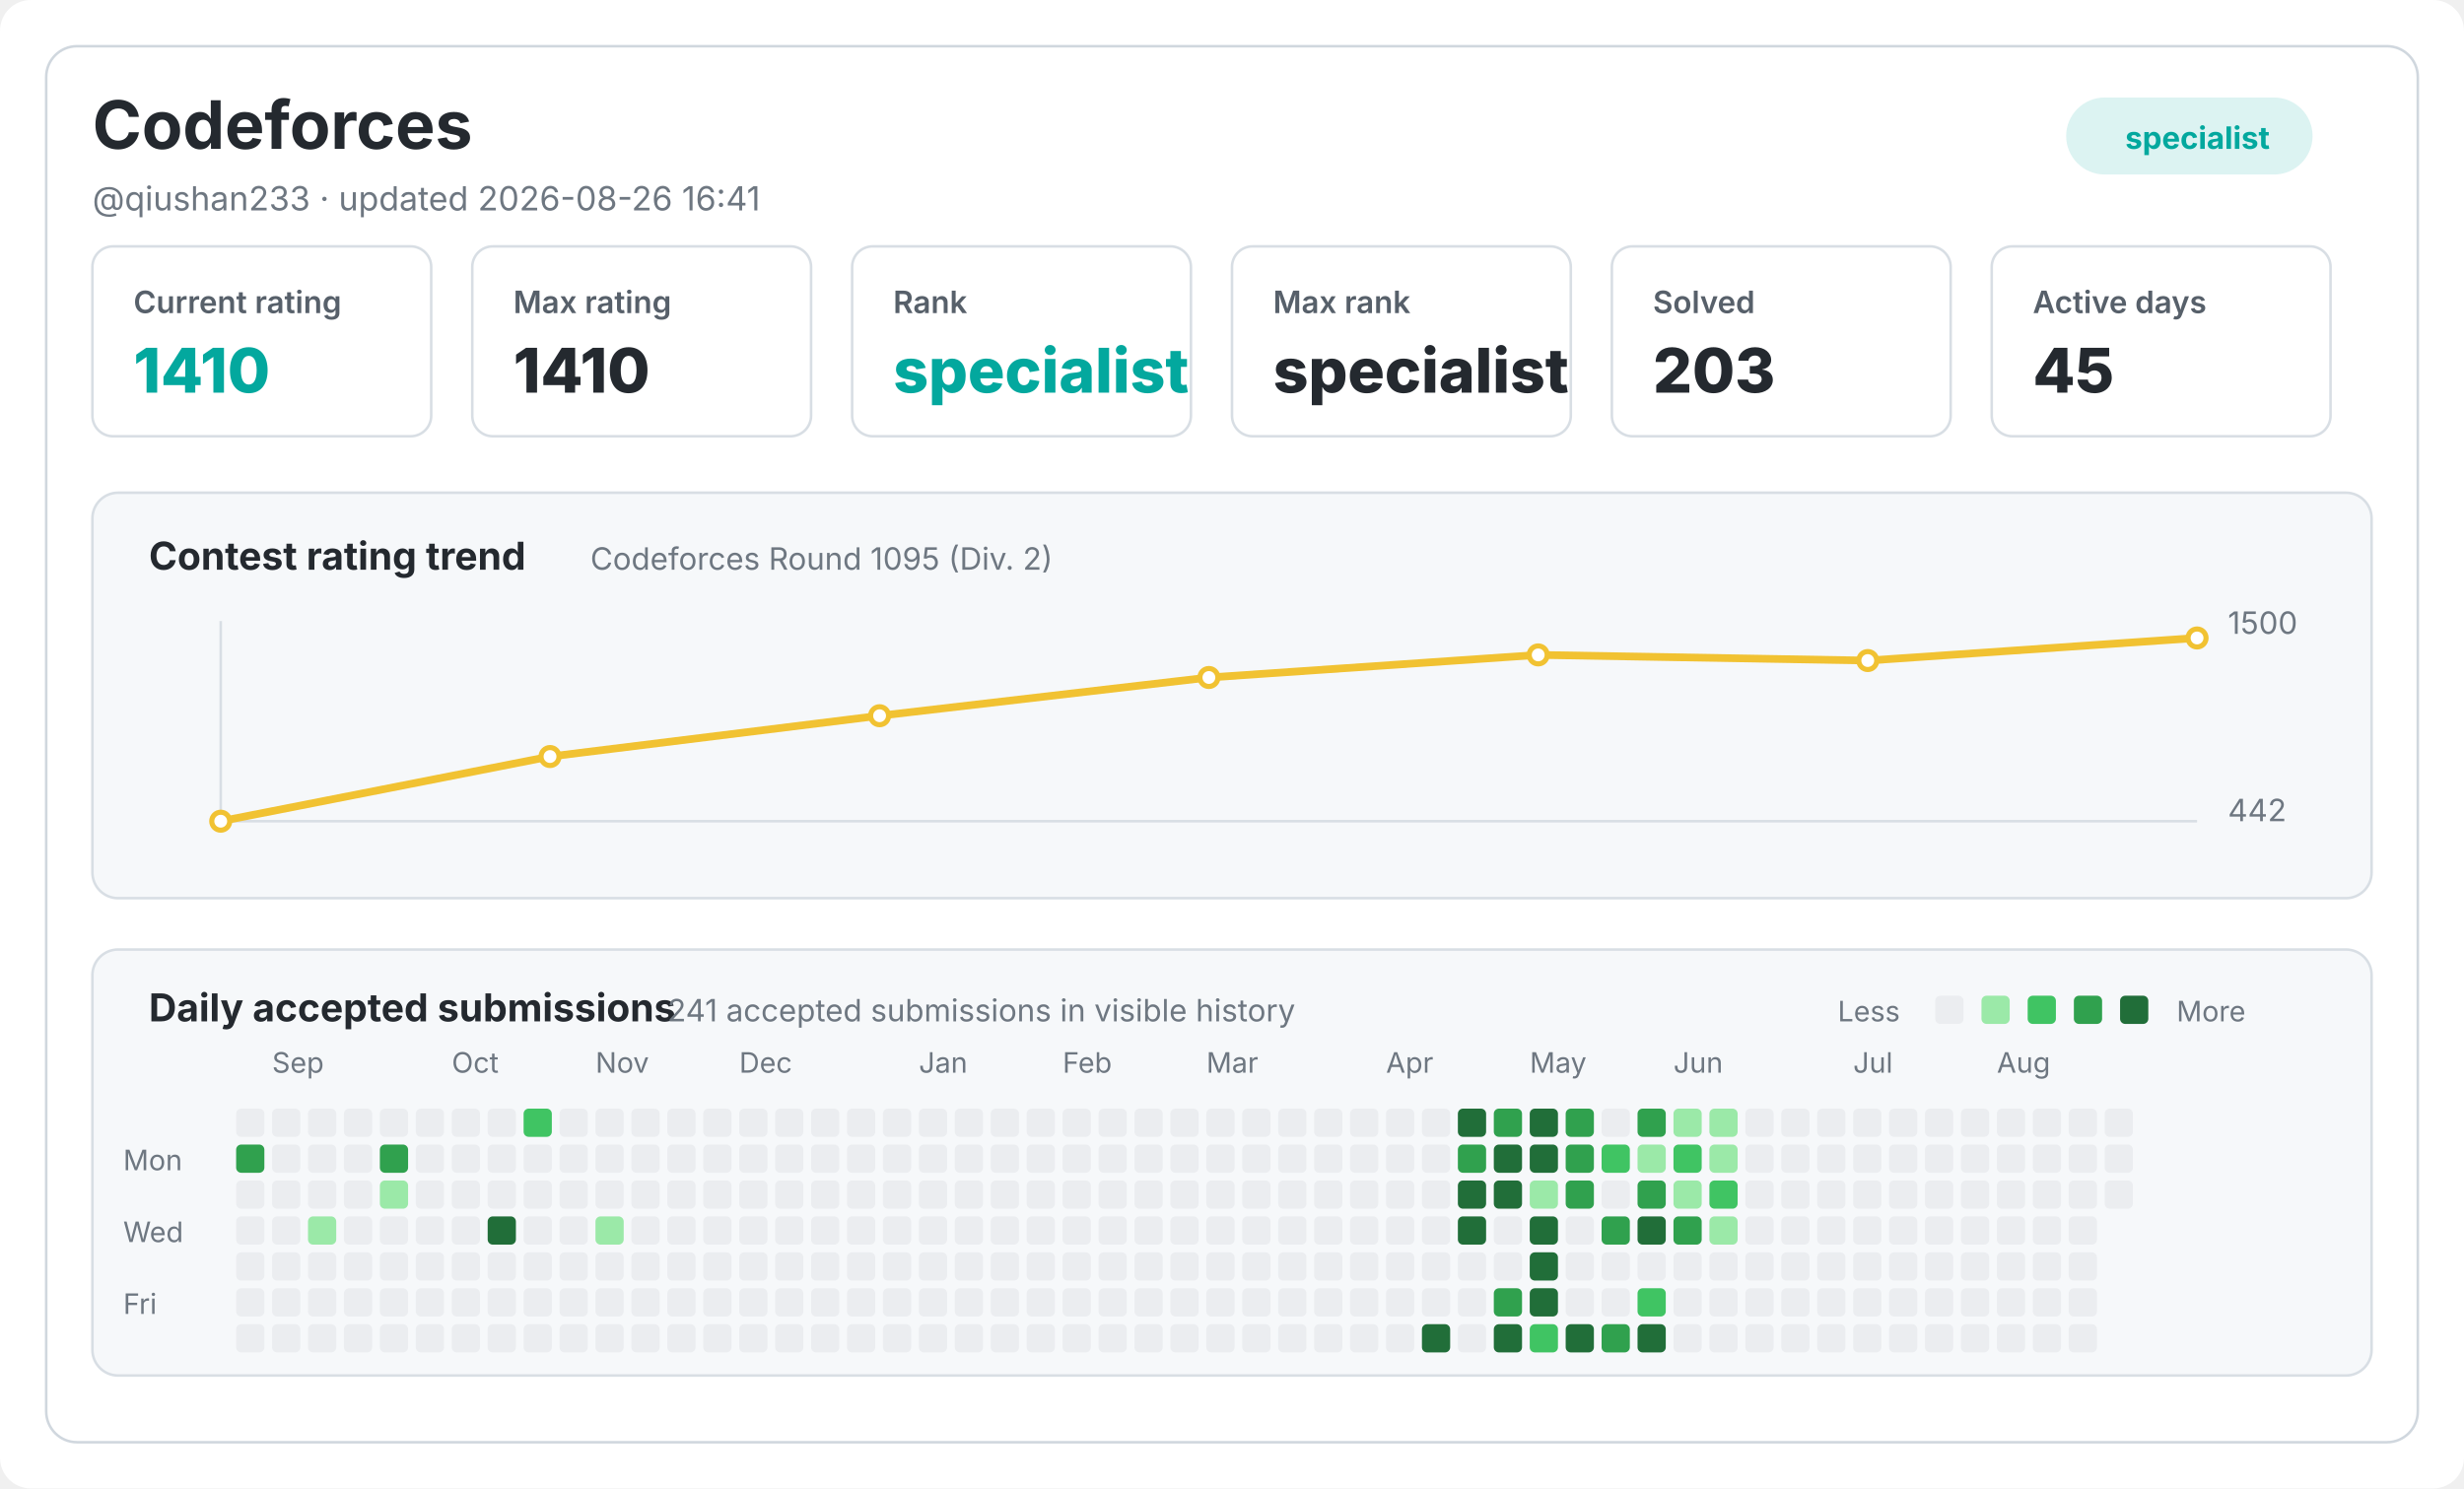
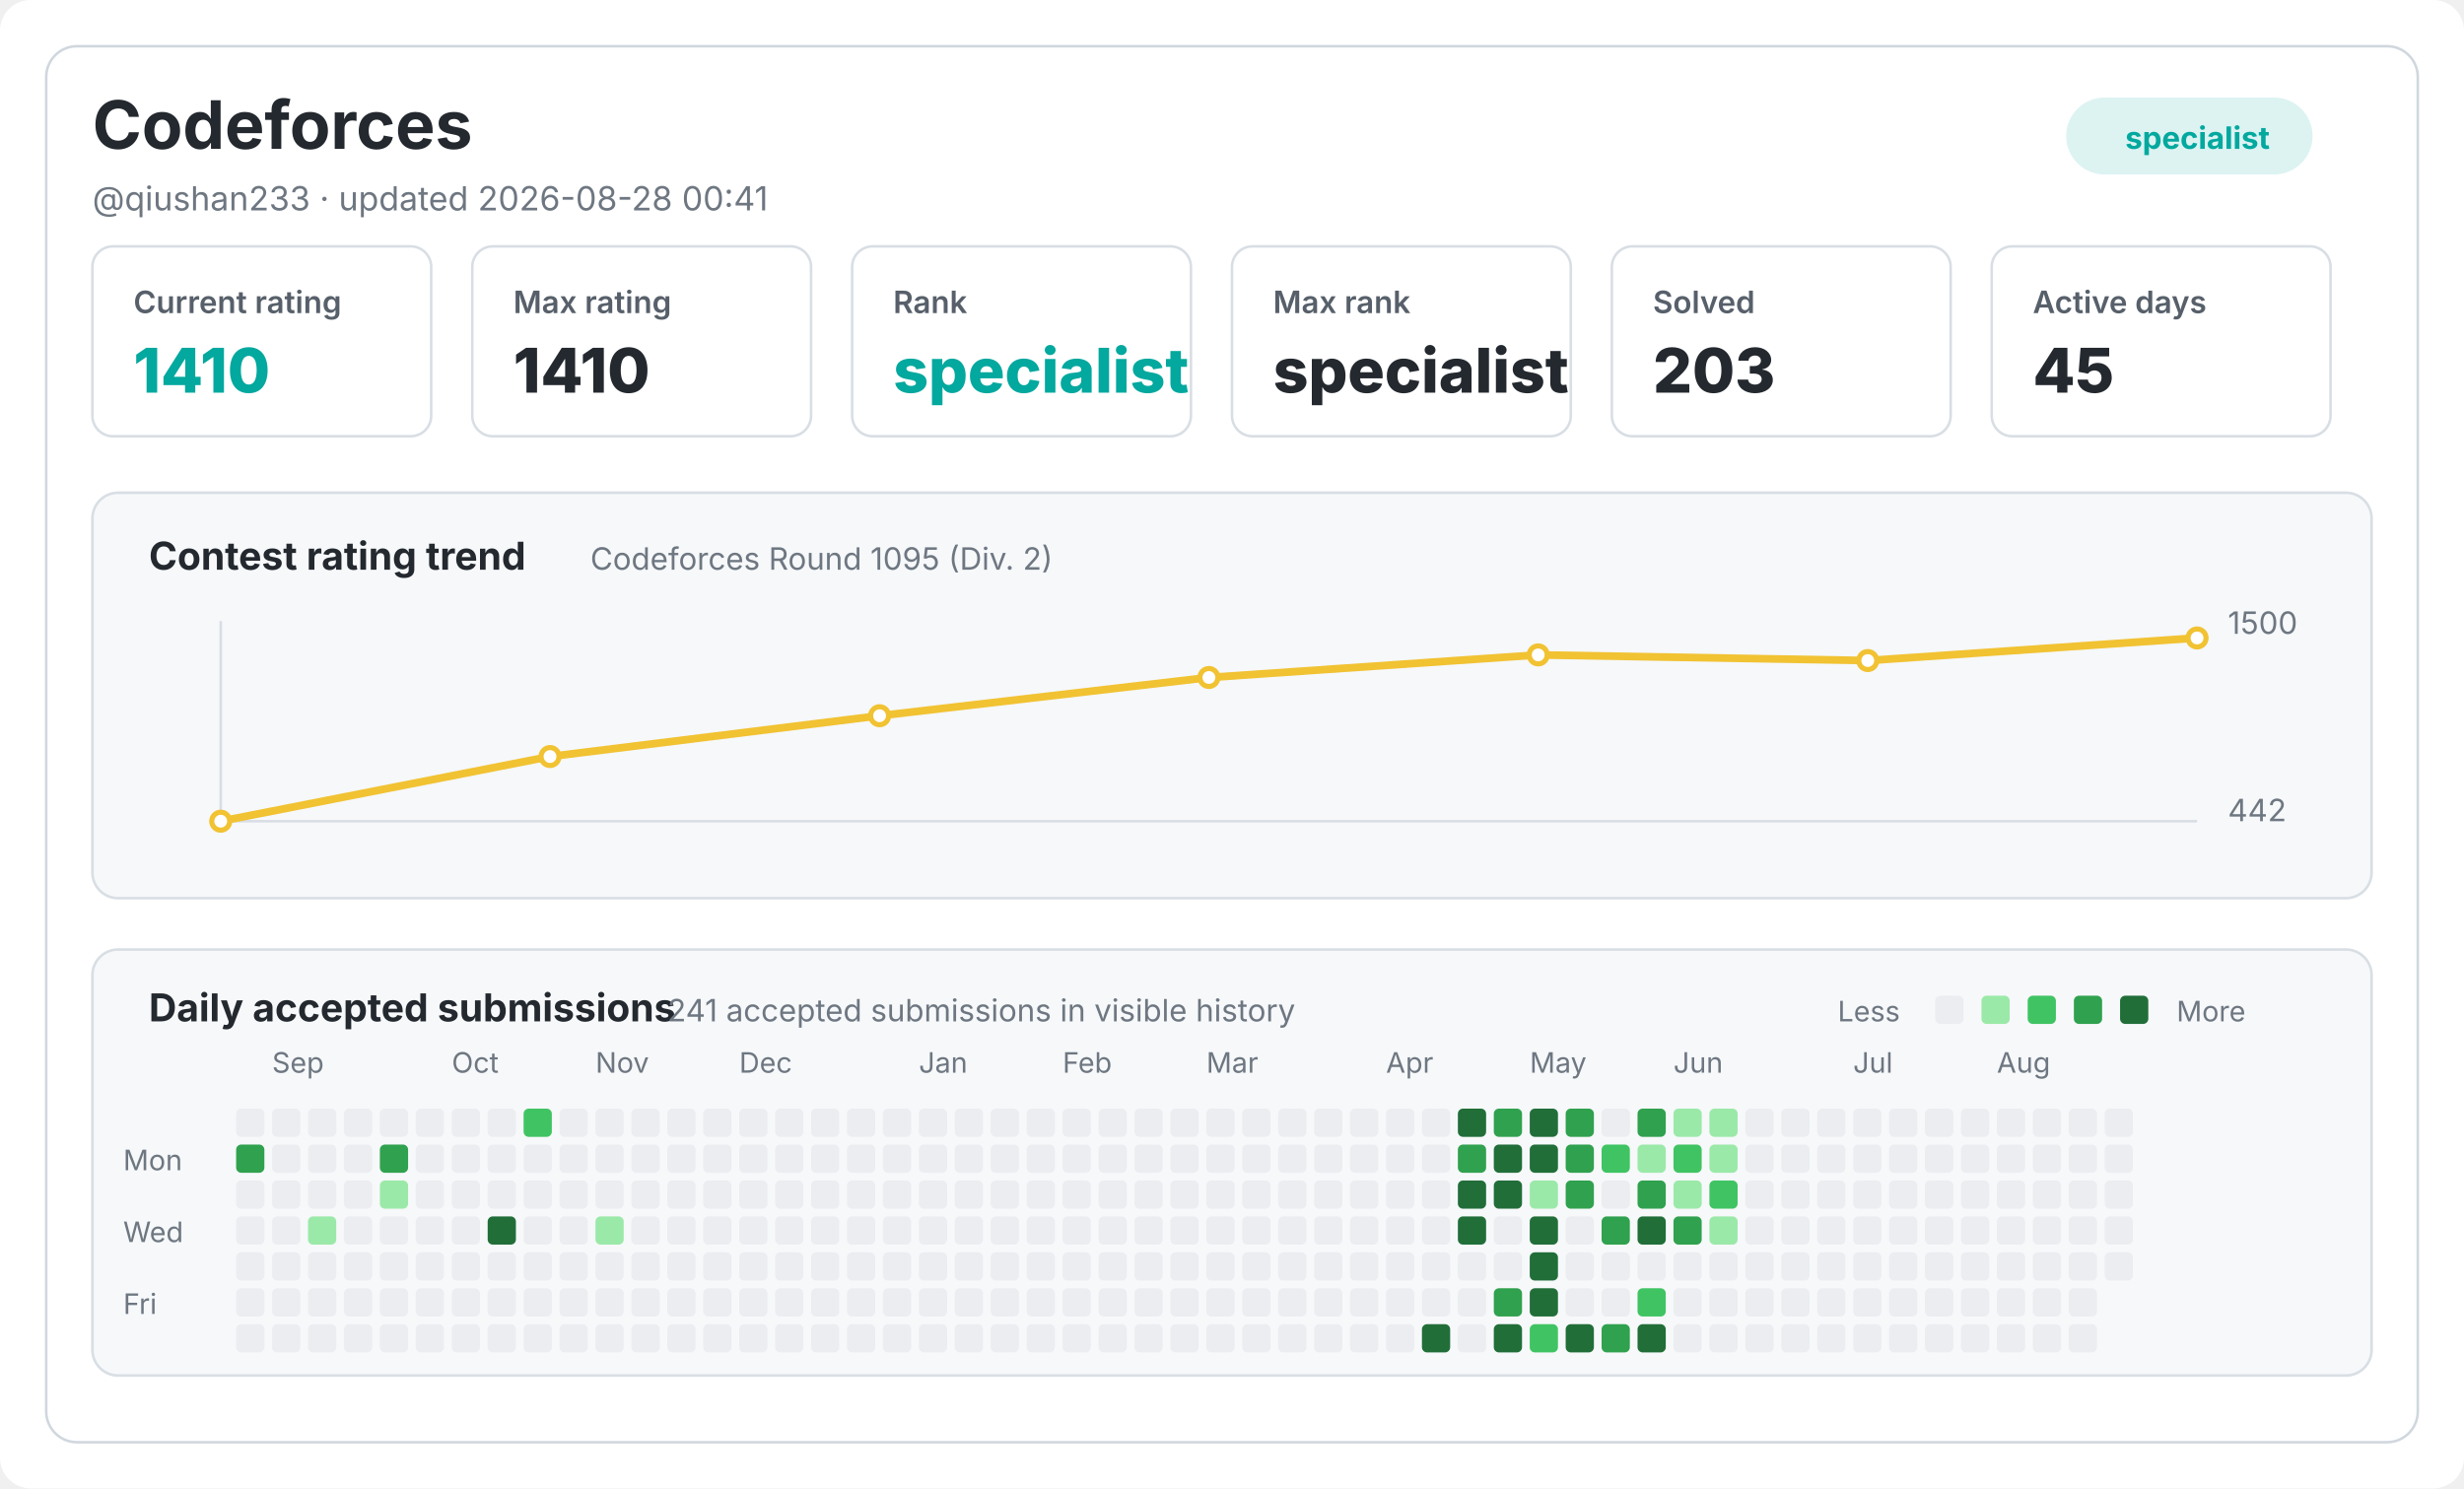
<svg xmlns="http://www.w3.org/2000/svg" width="960" height="580" viewBox="0 0 960 580" role="img" aria-label="Codeforces statistics for qiushan233">
  <style>
  .bg { fill: #ffffff; }
  .shell { fill: #ffffff; stroke: #d0d7de; }
  .soft { fill: #f6f8fa; stroke: #d8dee4; }
  .metric-card { fill: #ffffff; stroke: #d8dee4; }
  .title { font: 700 26px -apple-system,BlinkMacSystemFont,"Segoe UI",sans-serif; fill: #24292f; }
  .subtitle { font: 13px -apple-system,BlinkMacSystemFont,"Segoe UI",sans-serif; fill: #6e7781; }
  .section-title { font: 700 15px -apple-system,BlinkMacSystemFont,"Segoe UI",sans-serif; fill: #24292f; }
  .metric-label { font: 600 12px -apple-system,BlinkMacSystemFont,"Segoe UI",sans-serif; fill: #57606a; }
  .metric-value { font: 800 24px -apple-system,BlinkMacSystemFont,"Segoe UI",sans-serif; fill: #24292f; }
  .muted { font: 12px -apple-system,BlinkMacSystemFont,"Segoe UI",sans-serif; fill: #6e7781; }
  .small { font-size: 11px; }
  .rank { fill: #03a89e; }
  .grid { stroke: #d8dee4; stroke-width: 1; }
  .badge-bg { fill: #03a89e; opacity: 0.14; }
  .badge-text { font: 700 12px -apple-system,BlinkMacSystemFont,"Segoe UI",sans-serif; fill: #03a89e; }
  .heat-cell { cursor: default; transition: stroke 0.12s ease, stroke-width 0.12s ease; }
  .heat-cell:hover { stroke: #0969da; stroke-width: 1.5; }
</style>
  <rect class="bg" width="960" height="580" rx="12" />
  <rect class="shell" x="18" y="18" width="924" height="544" rx="12" />
  <text x="36" y="58" class="title">Codeforces</text>
-   <text x="36" y="82" class="subtitle">@qiushan233 · updated 2026-08-26 16:41</text>
+   <text x="36" y="82" class="subtitle">@qiushan233 · updated 2026-08-28 00:41</text>
  <rect x="805" y="38" width="96" height="30" rx="15" class="badge-bg" />
  <text x="828" y="58" class="badge-text">specialist</text>
  <rect x="36" y="96" width="132" height="74" rx="8" class="metric-card" />
  <text x="52" y="122" class="metric-label">Current rating</text>
  <text x="52" y="153" class="metric-value rank">1410</text>
  <rect x="184" y="96" width="132" height="74" rx="8" class="metric-card" />
  <text x="200" y="122" class="metric-label">Max rating</text>
  <text x="200" y="153" class="metric-value">1410</text>
  <rect x="332" y="96" width="132" height="74" rx="8" class="metric-card" />
  <text x="348" y="122" class="metric-label">Rank</text>
  <text x="348" y="153" class="metric-value rank">specialist</text>
  <rect x="480" y="96" width="132" height="74" rx="8" class="metric-card" />
  <text x="496" y="122" class="metric-label">Max rank</text>
  <text x="496" y="153" class="metric-value">specialist</text>
  <rect x="628" y="96" width="132" height="74" rx="8" class="metric-card" />
  <text x="644" y="122" class="metric-label">Solved</text>
  <text x="644" y="153" class="metric-value">203</text>
  <rect x="776" y="96" width="132" height="74" rx="8" class="metric-card" />
  <text x="792" y="122" class="metric-label">Active days</text>
  <text x="792" y="153" class="metric-value">45</text>
  <rect class="soft" x="36" y="192" width="888" height="158" rx="10" />
  <text x="58" y="222" class="section-title">Contest rating trend</text>
  <text x="230" y="222" class="muted">Codeforces Round 1095 (Div. 2)</text>
  <line x1="86" y1="320" x2="856" y2="320" class="grid" />
  <line x1="86" y1="242" x2="86" y2="320" class="grid" />
  <text x="868" y="247" class="muted">1500</text>
  <text x="868" y="320" class="muted">442</text>
  <polyline points="86.0,320.0 214.3,294.8 342.7,278.9 471.0,264.0 599.3,255.2 727.7,257.4 856.0,248.6" fill="none" stroke="#f1c232" stroke-width="3" stroke-linecap="round" stroke-linejoin="round" />
  <circle cx="86.0" cy="320.0" r="3.5" fill="#fff" stroke="#f1c232" stroke-width="2" />
  <circle cx="214.3" cy="294.8" r="3.5" fill="#fff" stroke="#f1c232" stroke-width="2" />
  <circle cx="342.7" cy="278.9" r="3.5" fill="#fff" stroke="#f1c232" stroke-width="2" />
  <circle cx="471.0" cy="264.0" r="3.5" fill="#fff" stroke="#f1c232" stroke-width="2" />
  <circle cx="599.3" cy="255.2" r="3.5" fill="#fff" stroke="#f1c232" stroke-width="2" />
  <circle cx="727.7" cy="257.4" r="3.5" fill="#fff" stroke="#f1c232" stroke-width="2" />
  <circle cx="856.0" cy="248.6" r="3.5" fill="#fff" stroke="#f1c232" stroke-width="2" />
  <rect class="soft" x="36" y="370" width="888" height="166" rx="10" />
  <text x="58" y="398" class="section-title">Daily accepted submissions</text>
  <text x="260" y="398" class="muted">241 accepted submissions in visible history</text>
  <text x="106" y="418" class="muted small">Sep</text>
  <text x="176" y="418" class="muted small">Oct</text>
  <text x="232" y="418" class="muted small">Nov</text>
  <text x="288" y="418" class="muted small">Dec</text>
  <text x="358" y="418" class="muted small">Jan</text>
  <text x="414" y="418" class="muted small">Feb</text>
  <text x="470" y="418" class="muted small">Mar</text>
  <text x="540" y="418" class="muted small">Apr</text>
  <text x="596" y="418" class="muted small">May</text>
  <text x="652" y="418" class="muted small">Jun</text>
  <text x="722" y="418" class="muted small">Jul</text>
  <text x="778" y="418" class="muted small">Aug</text>
  <text x="48" y="456" class="muted small">Mon</text>
  <text x="48" y="484" class="muted small">Wed</text>
  <text x="48" y="512" class="muted small">Fri</text>
  <rect class="heat-cell" x="92" y="432" width="11" height="11" rx="2" fill="#ebedf0" />
  <rect class="heat-cell" x="92" y="446" width="11" height="11" rx="2" fill="#30a14e" />
  <rect class="heat-cell" x="92" y="460" width="11" height="11" rx="2" fill="#ebedf0" />
  <rect class="heat-cell" x="92" y="474" width="11" height="11" rx="2" fill="#ebedf0" />
  <rect class="heat-cell" x="92" y="488" width="11" height="11" rx="2" fill="#ebedf0" />
  <rect class="heat-cell" x="92" y="502" width="11" height="11" rx="2" fill="#ebedf0" />
  <rect class="heat-cell" x="92" y="516" width="11" height="11" rx="2" fill="#ebedf0" />
  <rect class="heat-cell" x="106" y="432" width="11" height="11" rx="2" fill="#ebedf0" />
  <rect class="heat-cell" x="106" y="446" width="11" height="11" rx="2" fill="#ebedf0" />
  <rect class="heat-cell" x="106" y="460" width="11" height="11" rx="2" fill="#ebedf0" />
  <rect class="heat-cell" x="106" y="474" width="11" height="11" rx="2" fill="#ebedf0" />
  <rect class="heat-cell" x="106" y="488" width="11" height="11" rx="2" fill="#ebedf0" />
  <rect class="heat-cell" x="106" y="502" width="11" height="11" rx="2" fill="#ebedf0" />
  <rect class="heat-cell" x="106" y="516" width="11" height="11" rx="2" fill="#ebedf0" />
  <rect class="heat-cell" x="120" y="432" width="11" height="11" rx="2" fill="#ebedf0" />
  <rect class="heat-cell" x="120" y="446" width="11" height="11" rx="2" fill="#ebedf0" />
  <rect class="heat-cell" x="120" y="460" width="11" height="11" rx="2" fill="#ebedf0" />
  <rect class="heat-cell" x="120" y="474" width="11" height="11" rx="2" fill="#9be9a8" />
  <rect class="heat-cell" x="120" y="488" width="11" height="11" rx="2" fill="#ebedf0" />
  <rect class="heat-cell" x="120" y="502" width="11" height="11" rx="2" fill="#ebedf0" />
  <rect class="heat-cell" x="120" y="516" width="11" height="11" rx="2" fill="#ebedf0" />
  <rect class="heat-cell" x="134" y="432" width="11" height="11" rx="2" fill="#ebedf0" />
  <rect class="heat-cell" x="134" y="446" width="11" height="11" rx="2" fill="#ebedf0" />
  <rect class="heat-cell" x="134" y="460" width="11" height="11" rx="2" fill="#ebedf0" />
  <rect class="heat-cell" x="134" y="474" width="11" height="11" rx="2" fill="#ebedf0" />
  <rect class="heat-cell" x="134" y="488" width="11" height="11" rx="2" fill="#ebedf0" />
  <rect class="heat-cell" x="134" y="502" width="11" height="11" rx="2" fill="#ebedf0" />
  <rect class="heat-cell" x="134" y="516" width="11" height="11" rx="2" fill="#ebedf0" />
  <rect class="heat-cell" x="148" y="432" width="11" height="11" rx="2" fill="#ebedf0" />
  <rect class="heat-cell" x="148" y="446" width="11" height="11" rx="2" fill="#30a14e" />
  <rect class="heat-cell" x="148" y="460" width="11" height="11" rx="2" fill="#9be9a8" />
  <rect class="heat-cell" x="148" y="474" width="11" height="11" rx="2" fill="#ebedf0" />
  <rect class="heat-cell" x="148" y="488" width="11" height="11" rx="2" fill="#ebedf0" />
  <rect class="heat-cell" x="148" y="502" width="11" height="11" rx="2" fill="#ebedf0" />
  <rect class="heat-cell" x="148" y="516" width="11" height="11" rx="2" fill="#ebedf0" />
  <rect class="heat-cell" x="162" y="432" width="11" height="11" rx="2" fill="#ebedf0" />
  <rect class="heat-cell" x="162" y="446" width="11" height="11" rx="2" fill="#ebedf0" />
  <rect class="heat-cell" x="162" y="460" width="11" height="11" rx="2" fill="#ebedf0" />
  <rect class="heat-cell" x="162" y="474" width="11" height="11" rx="2" fill="#ebedf0" />
  <rect class="heat-cell" x="162" y="488" width="11" height="11" rx="2" fill="#ebedf0" />
  <rect class="heat-cell" x="162" y="502" width="11" height="11" rx="2" fill="#ebedf0" />
  <rect class="heat-cell" x="162" y="516" width="11" height="11" rx="2" fill="#ebedf0" />
  <rect class="heat-cell" x="176" y="432" width="11" height="11" rx="2" fill="#ebedf0" />
  <rect class="heat-cell" x="176" y="446" width="11" height="11" rx="2" fill="#ebedf0" />
  <rect class="heat-cell" x="176" y="460" width="11" height="11" rx="2" fill="#ebedf0" />
  <rect class="heat-cell" x="176" y="474" width="11" height="11" rx="2" fill="#ebedf0" />
  <rect class="heat-cell" x="176" y="488" width="11" height="11" rx="2" fill="#ebedf0" />
  <rect class="heat-cell" x="176" y="502" width="11" height="11" rx="2" fill="#ebedf0" />
  <rect class="heat-cell" x="176" y="516" width="11" height="11" rx="2" fill="#ebedf0" />
  <rect class="heat-cell" x="190" y="432" width="11" height="11" rx="2" fill="#ebedf0" />
  <rect class="heat-cell" x="190" y="446" width="11" height="11" rx="2" fill="#ebedf0" />
  <rect class="heat-cell" x="190" y="460" width="11" height="11" rx="2" fill="#ebedf0" />
  <rect class="heat-cell" x="190" y="474" width="11" height="11" rx="2" fill="#216e39" />
  <rect class="heat-cell" x="190" y="488" width="11" height="11" rx="2" fill="#ebedf0" />
  <rect class="heat-cell" x="190" y="502" width="11" height="11" rx="2" fill="#ebedf0" />
  <rect class="heat-cell" x="190" y="516" width="11" height="11" rx="2" fill="#ebedf0" />
  <rect class="heat-cell" x="204" y="432" width="11" height="11" rx="2" fill="#40c463" />
  <rect class="heat-cell" x="204" y="446" width="11" height="11" rx="2" fill="#ebedf0" />
  <rect class="heat-cell" x="204" y="460" width="11" height="11" rx="2" fill="#ebedf0" />
  <rect class="heat-cell" x="204" y="474" width="11" height="11" rx="2" fill="#ebedf0" />
  <rect class="heat-cell" x="204" y="488" width="11" height="11" rx="2" fill="#ebedf0" />
  <rect class="heat-cell" x="204" y="502" width="11" height="11" rx="2" fill="#ebedf0" />
  <rect class="heat-cell" x="204" y="516" width="11" height="11" rx="2" fill="#ebedf0" />
  <rect class="heat-cell" x="218" y="432" width="11" height="11" rx="2" fill="#ebedf0" />
  <rect class="heat-cell" x="218" y="446" width="11" height="11" rx="2" fill="#ebedf0" />
  <rect class="heat-cell" x="218" y="460" width="11" height="11" rx="2" fill="#ebedf0" />
  <rect class="heat-cell" x="218" y="474" width="11" height="11" rx="2" fill="#ebedf0" />
  <rect class="heat-cell" x="218" y="488" width="11" height="11" rx="2" fill="#ebedf0" />
  <rect class="heat-cell" x="218" y="502" width="11" height="11" rx="2" fill="#ebedf0" />
  <rect class="heat-cell" x="218" y="516" width="11" height="11" rx="2" fill="#ebedf0" />
  <rect class="heat-cell" x="232" y="432" width="11" height="11" rx="2" fill="#ebedf0" />
  <rect class="heat-cell" x="232" y="446" width="11" height="11" rx="2" fill="#ebedf0" />
  <rect class="heat-cell" x="232" y="460" width="11" height="11" rx="2" fill="#ebedf0" />
  <rect class="heat-cell" x="232" y="474" width="11" height="11" rx="2" fill="#9be9a8" />
  <rect class="heat-cell" x="232" y="488" width="11" height="11" rx="2" fill="#ebedf0" />
  <rect class="heat-cell" x="232" y="502" width="11" height="11" rx="2" fill="#ebedf0" />
  <rect class="heat-cell" x="232" y="516" width="11" height="11" rx="2" fill="#ebedf0" />
  <rect class="heat-cell" x="246" y="432" width="11" height="11" rx="2" fill="#ebedf0" />
  <rect class="heat-cell" x="246" y="446" width="11" height="11" rx="2" fill="#ebedf0" />
  <rect class="heat-cell" x="246" y="460" width="11" height="11" rx="2" fill="#ebedf0" />
  <rect class="heat-cell" x="246" y="474" width="11" height="11" rx="2" fill="#ebedf0" />
  <rect class="heat-cell" x="246" y="488" width="11" height="11" rx="2" fill="#ebedf0" />
  <rect class="heat-cell" x="246" y="502" width="11" height="11" rx="2" fill="#ebedf0" />
  <rect class="heat-cell" x="246" y="516" width="11" height="11" rx="2" fill="#ebedf0" />
  <rect class="heat-cell" x="260" y="432" width="11" height="11" rx="2" fill="#ebedf0" />
  <rect class="heat-cell" x="260" y="446" width="11" height="11" rx="2" fill="#ebedf0" />
  <rect class="heat-cell" x="260" y="460" width="11" height="11" rx="2" fill="#ebedf0" />
  <rect class="heat-cell" x="260" y="474" width="11" height="11" rx="2" fill="#ebedf0" />
  <rect class="heat-cell" x="260" y="488" width="11" height="11" rx="2" fill="#ebedf0" />
  <rect class="heat-cell" x="260" y="502" width="11" height="11" rx="2" fill="#ebedf0" />
  <rect class="heat-cell" x="260" y="516" width="11" height="11" rx="2" fill="#ebedf0" />
  <rect class="heat-cell" x="274" y="432" width="11" height="11" rx="2" fill="#ebedf0" />
  <rect class="heat-cell" x="274" y="446" width="11" height="11" rx="2" fill="#ebedf0" />
  <rect class="heat-cell" x="274" y="460" width="11" height="11" rx="2" fill="#ebedf0" />
  <rect class="heat-cell" x="274" y="474" width="11" height="11" rx="2" fill="#ebedf0" />
  <rect class="heat-cell" x="274" y="488" width="11" height="11" rx="2" fill="#ebedf0" />
  <rect class="heat-cell" x="274" y="502" width="11" height="11" rx="2" fill="#ebedf0" />
  <rect class="heat-cell" x="274" y="516" width="11" height="11" rx="2" fill="#ebedf0" />
  <rect class="heat-cell" x="288" y="432" width="11" height="11" rx="2" fill="#ebedf0" />
  <rect class="heat-cell" x="288" y="446" width="11" height="11" rx="2" fill="#ebedf0" />
  <rect class="heat-cell" x="288" y="460" width="11" height="11" rx="2" fill="#ebedf0" />
  <rect class="heat-cell" x="288" y="474" width="11" height="11" rx="2" fill="#ebedf0" />
  <rect class="heat-cell" x="288" y="488" width="11" height="11" rx="2" fill="#ebedf0" />
  <rect class="heat-cell" x="288" y="502" width="11" height="11" rx="2" fill="#ebedf0" />
  <rect class="heat-cell" x="288" y="516" width="11" height="11" rx="2" fill="#ebedf0" />
  <rect class="heat-cell" x="302" y="432" width="11" height="11" rx="2" fill="#ebedf0" />
  <rect class="heat-cell" x="302" y="446" width="11" height="11" rx="2" fill="#ebedf0" />
  <rect class="heat-cell" x="302" y="460" width="11" height="11" rx="2" fill="#ebedf0" />
  <rect class="heat-cell" x="302" y="474" width="11" height="11" rx="2" fill="#ebedf0" />
  <rect class="heat-cell" x="302" y="488" width="11" height="11" rx="2" fill="#ebedf0" />
  <rect class="heat-cell" x="302" y="502" width="11" height="11" rx="2" fill="#ebedf0" />
  <rect class="heat-cell" x="302" y="516" width="11" height="11" rx="2" fill="#ebedf0" />
  <rect class="heat-cell" x="316" y="432" width="11" height="11" rx="2" fill="#ebedf0" />
  <rect class="heat-cell" x="316" y="446" width="11" height="11" rx="2" fill="#ebedf0" />
  <rect class="heat-cell" x="316" y="460" width="11" height="11" rx="2" fill="#ebedf0" />
  <rect class="heat-cell" x="316" y="474" width="11" height="11" rx="2" fill="#ebedf0" />
  <rect class="heat-cell" x="316" y="488" width="11" height="11" rx="2" fill="#ebedf0" />
  <rect class="heat-cell" x="316" y="502" width="11" height="11" rx="2" fill="#ebedf0" />
  <rect class="heat-cell" x="316" y="516" width="11" height="11" rx="2" fill="#ebedf0" />
  <rect class="heat-cell" x="330" y="432" width="11" height="11" rx="2" fill="#ebedf0" />
  <rect class="heat-cell" x="330" y="446" width="11" height="11" rx="2" fill="#ebedf0" />
  <rect class="heat-cell" x="330" y="460" width="11" height="11" rx="2" fill="#ebedf0" />
  <rect class="heat-cell" x="330" y="474" width="11" height="11" rx="2" fill="#ebedf0" />
  <rect class="heat-cell" x="330" y="488" width="11" height="11" rx="2" fill="#ebedf0" />
  <rect class="heat-cell" x="330" y="502" width="11" height="11" rx="2" fill="#ebedf0" />
  <rect class="heat-cell" x="330" y="516" width="11" height="11" rx="2" fill="#ebedf0" />
  <rect class="heat-cell" x="344" y="432" width="11" height="11" rx="2" fill="#ebedf0" />
  <rect class="heat-cell" x="344" y="446" width="11" height="11" rx="2" fill="#ebedf0" />
  <rect class="heat-cell" x="344" y="460" width="11" height="11" rx="2" fill="#ebedf0" />
  <rect class="heat-cell" x="344" y="474" width="11" height="11" rx="2" fill="#ebedf0" />
  <rect class="heat-cell" x="344" y="488" width="11" height="11" rx="2" fill="#ebedf0" />
  <rect class="heat-cell" x="344" y="502" width="11" height="11" rx="2" fill="#ebedf0" />
  <rect class="heat-cell" x="344" y="516" width="11" height="11" rx="2" fill="#ebedf0" />
  <rect class="heat-cell" x="358" y="432" width="11" height="11" rx="2" fill="#ebedf0" />
  <rect class="heat-cell" x="358" y="446" width="11" height="11" rx="2" fill="#ebedf0" />
  <rect class="heat-cell" x="358" y="460" width="11" height="11" rx="2" fill="#ebedf0" />
  <rect class="heat-cell" x="358" y="474" width="11" height="11" rx="2" fill="#ebedf0" />
  <rect class="heat-cell" x="358" y="488" width="11" height="11" rx="2" fill="#ebedf0" />
  <rect class="heat-cell" x="358" y="502" width="11" height="11" rx="2" fill="#ebedf0" />
  <rect class="heat-cell" x="358" y="516" width="11" height="11" rx="2" fill="#ebedf0" />
  <rect class="heat-cell" x="372" y="432" width="11" height="11" rx="2" fill="#ebedf0" />
  <rect class="heat-cell" x="372" y="446" width="11" height="11" rx="2" fill="#ebedf0" />
  <rect class="heat-cell" x="372" y="460" width="11" height="11" rx="2" fill="#ebedf0" />
  <rect class="heat-cell" x="372" y="474" width="11" height="11" rx="2" fill="#ebedf0" />
  <rect class="heat-cell" x="372" y="488" width="11" height="11" rx="2" fill="#ebedf0" />
  <rect class="heat-cell" x="372" y="502" width="11" height="11" rx="2" fill="#ebedf0" />
  <rect class="heat-cell" x="372" y="516" width="11" height="11" rx="2" fill="#ebedf0" />
  <rect class="heat-cell" x="386" y="432" width="11" height="11" rx="2" fill="#ebedf0" />
  <rect class="heat-cell" x="386" y="446" width="11" height="11" rx="2" fill="#ebedf0" />
  <rect class="heat-cell" x="386" y="460" width="11" height="11" rx="2" fill="#ebedf0" />
  <rect class="heat-cell" x="386" y="474" width="11" height="11" rx="2" fill="#ebedf0" />
  <rect class="heat-cell" x="386" y="488" width="11" height="11" rx="2" fill="#ebedf0" />
  <rect class="heat-cell" x="386" y="502" width="11" height="11" rx="2" fill="#ebedf0" />
  <rect class="heat-cell" x="386" y="516" width="11" height="11" rx="2" fill="#ebedf0" />
  <rect class="heat-cell" x="400" y="432" width="11" height="11" rx="2" fill="#ebedf0" />
  <rect class="heat-cell" x="400" y="446" width="11" height="11" rx="2" fill="#ebedf0" />
  <rect class="heat-cell" x="400" y="460" width="11" height="11" rx="2" fill="#ebedf0" />
  <rect class="heat-cell" x="400" y="474" width="11" height="11" rx="2" fill="#ebedf0" />
  <rect class="heat-cell" x="400" y="488" width="11" height="11" rx="2" fill="#ebedf0" />
  <rect class="heat-cell" x="400" y="502" width="11" height="11" rx="2" fill="#ebedf0" />
  <rect class="heat-cell" x="400" y="516" width="11" height="11" rx="2" fill="#ebedf0" />
  <rect class="heat-cell" x="414" y="432" width="11" height="11" rx="2" fill="#ebedf0" />
  <rect class="heat-cell" x="414" y="446" width="11" height="11" rx="2" fill="#ebedf0" />
  <rect class="heat-cell" x="414" y="460" width="11" height="11" rx="2" fill="#ebedf0" />
  <rect class="heat-cell" x="414" y="474" width="11" height="11" rx="2" fill="#ebedf0" />
  <rect class="heat-cell" x="414" y="488" width="11" height="11" rx="2" fill="#ebedf0" />
  <rect class="heat-cell" x="414" y="502" width="11" height="11" rx="2" fill="#ebedf0" />
  <rect class="heat-cell" x="414" y="516" width="11" height="11" rx="2" fill="#ebedf0" />
  <rect class="heat-cell" x="428" y="432" width="11" height="11" rx="2" fill="#ebedf0" />
  <rect class="heat-cell" x="428" y="446" width="11" height="11" rx="2" fill="#ebedf0" />
  <rect class="heat-cell" x="428" y="460" width="11" height="11" rx="2" fill="#ebedf0" />
  <rect class="heat-cell" x="428" y="474" width="11" height="11" rx="2" fill="#ebedf0" />
  <rect class="heat-cell" x="428" y="488" width="11" height="11" rx="2" fill="#ebedf0" />
  <rect class="heat-cell" x="428" y="502" width="11" height="11" rx="2" fill="#ebedf0" />
  <rect class="heat-cell" x="428" y="516" width="11" height="11" rx="2" fill="#ebedf0" />
  <rect class="heat-cell" x="442" y="432" width="11" height="11" rx="2" fill="#ebedf0" />
  <rect class="heat-cell" x="442" y="446" width="11" height="11" rx="2" fill="#ebedf0" />
  <rect class="heat-cell" x="442" y="460" width="11" height="11" rx="2" fill="#ebedf0" />
  <rect class="heat-cell" x="442" y="474" width="11" height="11" rx="2" fill="#ebedf0" />
  <rect class="heat-cell" x="442" y="488" width="11" height="11" rx="2" fill="#ebedf0" />
  <rect class="heat-cell" x="442" y="502" width="11" height="11" rx="2" fill="#ebedf0" />
  <rect class="heat-cell" x="442" y="516" width="11" height="11" rx="2" fill="#ebedf0" />
  <rect class="heat-cell" x="456" y="432" width="11" height="11" rx="2" fill="#ebedf0" />
  <rect class="heat-cell" x="456" y="446" width="11" height="11" rx="2" fill="#ebedf0" />
  <rect class="heat-cell" x="456" y="460" width="11" height="11" rx="2" fill="#ebedf0" />
  <rect class="heat-cell" x="456" y="474" width="11" height="11" rx="2" fill="#ebedf0" />
  <rect class="heat-cell" x="456" y="488" width="11" height="11" rx="2" fill="#ebedf0" />
  <rect class="heat-cell" x="456" y="502" width="11" height="11" rx="2" fill="#ebedf0" />
  <rect class="heat-cell" x="456" y="516" width="11" height="11" rx="2" fill="#ebedf0" />
  <rect class="heat-cell" x="470" y="432" width="11" height="11" rx="2" fill="#ebedf0" />
  <rect class="heat-cell" x="470" y="446" width="11" height="11" rx="2" fill="#ebedf0" />
  <rect class="heat-cell" x="470" y="460" width="11" height="11" rx="2" fill="#ebedf0" />
  <rect class="heat-cell" x="470" y="474" width="11" height="11" rx="2" fill="#ebedf0" />
  <rect class="heat-cell" x="470" y="488" width="11" height="11" rx="2" fill="#ebedf0" />
  <rect class="heat-cell" x="470" y="502" width="11" height="11" rx="2" fill="#ebedf0" />
  <rect class="heat-cell" x="470" y="516" width="11" height="11" rx="2" fill="#ebedf0" />
  <rect class="heat-cell" x="484" y="432" width="11" height="11" rx="2" fill="#ebedf0" />
  <rect class="heat-cell" x="484" y="446" width="11" height="11" rx="2" fill="#ebedf0" />
  <rect class="heat-cell" x="484" y="460" width="11" height="11" rx="2" fill="#ebedf0" />
  <rect class="heat-cell" x="484" y="474" width="11" height="11" rx="2" fill="#ebedf0" />
  <rect class="heat-cell" x="484" y="488" width="11" height="11" rx="2" fill="#ebedf0" />
  <rect class="heat-cell" x="484" y="502" width="11" height="11" rx="2" fill="#ebedf0" />
  <rect class="heat-cell" x="484" y="516" width="11" height="11" rx="2" fill="#ebedf0" />
  <rect class="heat-cell" x="498" y="432" width="11" height="11" rx="2" fill="#ebedf0" />
  <rect class="heat-cell" x="498" y="446" width="11" height="11" rx="2" fill="#ebedf0" />
  <rect class="heat-cell" x="498" y="460" width="11" height="11" rx="2" fill="#ebedf0" />
  <rect class="heat-cell" x="498" y="474" width="11" height="11" rx="2" fill="#ebedf0" />
  <rect class="heat-cell" x="498" y="488" width="11" height="11" rx="2" fill="#ebedf0" />
  <rect class="heat-cell" x="498" y="502" width="11" height="11" rx="2" fill="#ebedf0" />
  <rect class="heat-cell" x="498" y="516" width="11" height="11" rx="2" fill="#ebedf0" />
  <rect class="heat-cell" x="512" y="432" width="11" height="11" rx="2" fill="#ebedf0" />
  <rect class="heat-cell" x="512" y="446" width="11" height="11" rx="2" fill="#ebedf0" />
  <rect class="heat-cell" x="512" y="460" width="11" height="11" rx="2" fill="#ebedf0" />
  <rect class="heat-cell" x="512" y="474" width="11" height="11" rx="2" fill="#ebedf0" />
  <rect class="heat-cell" x="512" y="488" width="11" height="11" rx="2" fill="#ebedf0" />
  <rect class="heat-cell" x="512" y="502" width="11" height="11" rx="2" fill="#ebedf0" />
  <rect class="heat-cell" x="512" y="516" width="11" height="11" rx="2" fill="#ebedf0" />
  <rect class="heat-cell" x="526" y="432" width="11" height="11" rx="2" fill="#ebedf0" />
  <rect class="heat-cell" x="526" y="446" width="11" height="11" rx="2" fill="#ebedf0" />
  <rect class="heat-cell" x="526" y="460" width="11" height="11" rx="2" fill="#ebedf0" />
  <rect class="heat-cell" x="526" y="474" width="11" height="11" rx="2" fill="#ebedf0" />
  <rect class="heat-cell" x="526" y="488" width="11" height="11" rx="2" fill="#ebedf0" />
  <rect class="heat-cell" x="526" y="502" width="11" height="11" rx="2" fill="#ebedf0" />
  <rect class="heat-cell" x="526" y="516" width="11" height="11" rx="2" fill="#ebedf0" />
  <rect class="heat-cell" x="540" y="432" width="11" height="11" rx="2" fill="#ebedf0" />
  <rect class="heat-cell" x="540" y="446" width="11" height="11" rx="2" fill="#ebedf0" />
  <rect class="heat-cell" x="540" y="460" width="11" height="11" rx="2" fill="#ebedf0" />
  <rect class="heat-cell" x="540" y="474" width="11" height="11" rx="2" fill="#ebedf0" />
  <rect class="heat-cell" x="540" y="488" width="11" height="11" rx="2" fill="#ebedf0" />
  <rect class="heat-cell" x="540" y="502" width="11" height="11" rx="2" fill="#ebedf0" />
  <rect class="heat-cell" x="540" y="516" width="11" height="11" rx="2" fill="#ebedf0" />
  <rect class="heat-cell" x="554" y="432" width="11" height="11" rx="2" fill="#ebedf0" />
  <rect class="heat-cell" x="554" y="446" width="11" height="11" rx="2" fill="#ebedf0" />
  <rect class="heat-cell" x="554" y="460" width="11" height="11" rx="2" fill="#ebedf0" />
  <rect class="heat-cell" x="554" y="474" width="11" height="11" rx="2" fill="#ebedf0" />
  <rect class="heat-cell" x="554" y="488" width="11" height="11" rx="2" fill="#ebedf0" />
  <rect class="heat-cell" x="554" y="502" width="11" height="11" rx="2" fill="#ebedf0" />
  <rect class="heat-cell" x="554" y="516" width="11" height="11" rx="2" fill="#216e39" />
  <rect class="heat-cell" x="568" y="432" width="11" height="11" rx="2" fill="#216e39" />
  <rect class="heat-cell" x="568" y="446" width="11" height="11" rx="2" fill="#30a14e" />
  <rect class="heat-cell" x="568" y="460" width="11" height="11" rx="2" fill="#216e39" />
  <rect class="heat-cell" x="568" y="474" width="11" height="11" rx="2" fill="#216e39" />
  <rect class="heat-cell" x="568" y="488" width="11" height="11" rx="2" fill="#ebedf0" />
  <rect class="heat-cell" x="568" y="502" width="11" height="11" rx="2" fill="#ebedf0" />
  <rect class="heat-cell" x="568" y="516" width="11" height="11" rx="2" fill="#ebedf0" />
  <rect class="heat-cell" x="582" y="432" width="11" height="11" rx="2" fill="#30a14e" />
  <rect class="heat-cell" x="582" y="446" width="11" height="11" rx="2" fill="#216e39" />
  <rect class="heat-cell" x="582" y="460" width="11" height="11" rx="2" fill="#216e39" />
  <rect class="heat-cell" x="582" y="474" width="11" height="11" rx="2" fill="#ebedf0" />
  <rect class="heat-cell" x="582" y="488" width="11" height="11" rx="2" fill="#ebedf0" />
  <rect class="heat-cell" x="582" y="502" width="11" height="11" rx="2" fill="#30a14e" />
  <rect class="heat-cell" x="582" y="516" width="11" height="11" rx="2" fill="#216e39" />
  <rect class="heat-cell" x="596" y="432" width="11" height="11" rx="2" fill="#216e39" />
  <rect class="heat-cell" x="596" y="446" width="11" height="11" rx="2" fill="#216e39" />
  <rect class="heat-cell" x="596" y="460" width="11" height="11" rx="2" fill="#9be9a8" />
  <rect class="heat-cell" x="596" y="474" width="11" height="11" rx="2" fill="#216e39" />
  <rect class="heat-cell" x="596" y="488" width="11" height="11" rx="2" fill="#216e39" />
  <rect class="heat-cell" x="596" y="502" width="11" height="11" rx="2" fill="#216e39" />
  <rect class="heat-cell" x="596" y="516" width="11" height="11" rx="2" fill="#40c463" />
  <rect class="heat-cell" x="610" y="432" width="11" height="11" rx="2" fill="#30a14e" />
  <rect class="heat-cell" x="610" y="446" width="11" height="11" rx="2" fill="#30a14e" />
  <rect class="heat-cell" x="610" y="460" width="11" height="11" rx="2" fill="#30a14e" />
  <rect class="heat-cell" x="610" y="474" width="11" height="11" rx="2" fill="#ebedf0" />
  <rect class="heat-cell" x="610" y="488" width="11" height="11" rx="2" fill="#ebedf0" />
  <rect class="heat-cell" x="610" y="502" width="11" height="11" rx="2" fill="#ebedf0" />
  <rect class="heat-cell" x="610" y="516" width="11" height="11" rx="2" fill="#216e39" />
  <rect class="heat-cell" x="624" y="432" width="11" height="11" rx="2" fill="#ebedf0" />
  <rect class="heat-cell" x="624" y="446" width="11" height="11" rx="2" fill="#40c463" />
  <rect class="heat-cell" x="624" y="460" width="11" height="11" rx="2" fill="#ebedf0" />
  <rect class="heat-cell" x="624" y="474" width="11" height="11" rx="2" fill="#30a14e" />
  <rect class="heat-cell" x="624" y="488" width="11" height="11" rx="2" fill="#ebedf0" />
  <rect class="heat-cell" x="624" y="502" width="11" height="11" rx="2" fill="#ebedf0" />
  <rect class="heat-cell" x="624" y="516" width="11" height="11" rx="2" fill="#30a14e" />
  <rect class="heat-cell" x="638" y="432" width="11" height="11" rx="2" fill="#30a14e" />
  <rect class="heat-cell" x="638" y="446" width="11" height="11" rx="2" fill="#9be9a8" />
  <rect class="heat-cell" x="638" y="460" width="11" height="11" rx="2" fill="#30a14e" />
  <rect class="heat-cell" x="638" y="474" width="11" height="11" rx="2" fill="#216e39" />
  <rect class="heat-cell" x="638" y="488" width="11" height="11" rx="2" fill="#ebedf0" />
  <rect class="heat-cell" x="638" y="502" width="11" height="11" rx="2" fill="#40c463" />
  <rect class="heat-cell" x="638" y="516" width="11" height="11" rx="2" fill="#216e39" />
  <rect class="heat-cell" x="652" y="432" width="11" height="11" rx="2" fill="#9be9a8" />
  <rect class="heat-cell" x="652" y="446" width="11" height="11" rx="2" fill="#40c463" />
  <rect class="heat-cell" x="652" y="460" width="11" height="11" rx="2" fill="#9be9a8" />
  <rect class="heat-cell" x="652" y="474" width="11" height="11" rx="2" fill="#30a14e" />
  <rect class="heat-cell" x="652" y="488" width="11" height="11" rx="2" fill="#ebedf0" />
  <rect class="heat-cell" x="652" y="502" width="11" height="11" rx="2" fill="#ebedf0" />
  <rect class="heat-cell" x="652" y="516" width="11" height="11" rx="2" fill="#ebedf0" />
  <rect class="heat-cell" x="666" y="432" width="11" height="11" rx="2" fill="#9be9a8" />
  <rect class="heat-cell" x="666" y="446" width="11" height="11" rx="2" fill="#9be9a8" />
  <rect class="heat-cell" x="666" y="460" width="11" height="11" rx="2" fill="#40c463" />
  <rect class="heat-cell" x="666" y="474" width="11" height="11" rx="2" fill="#9be9a8" />
  <rect class="heat-cell" x="666" y="488" width="11" height="11" rx="2" fill="#ebedf0" />
  <rect class="heat-cell" x="666" y="502" width="11" height="11" rx="2" fill="#ebedf0" />
  <rect class="heat-cell" x="666" y="516" width="11" height="11" rx="2" fill="#ebedf0" />
  <rect class="heat-cell" x="680" y="432" width="11" height="11" rx="2" fill="#ebedf0" />
  <rect class="heat-cell" x="680" y="446" width="11" height="11" rx="2" fill="#ebedf0" />
  <rect class="heat-cell" x="680" y="460" width="11" height="11" rx="2" fill="#ebedf0" />
  <rect class="heat-cell" x="680" y="474" width="11" height="11" rx="2" fill="#ebedf0" />
  <rect class="heat-cell" x="680" y="488" width="11" height="11" rx="2" fill="#ebedf0" />
  <rect class="heat-cell" x="680" y="502" width="11" height="11" rx="2" fill="#ebedf0" />
  <rect class="heat-cell" x="680" y="516" width="11" height="11" rx="2" fill="#ebedf0" />
  <rect class="heat-cell" x="694" y="432" width="11" height="11" rx="2" fill="#ebedf0" />
  <rect class="heat-cell" x="694" y="446" width="11" height="11" rx="2" fill="#ebedf0" />
  <rect class="heat-cell" x="694" y="460" width="11" height="11" rx="2" fill="#ebedf0" />
  <rect class="heat-cell" x="694" y="474" width="11" height="11" rx="2" fill="#ebedf0" />
  <rect class="heat-cell" x="694" y="488" width="11" height="11" rx="2" fill="#ebedf0" />
  <rect class="heat-cell" x="694" y="502" width="11" height="11" rx="2" fill="#ebedf0" />
  <rect class="heat-cell" x="694" y="516" width="11" height="11" rx="2" fill="#ebedf0" />
  <rect class="heat-cell" x="708" y="432" width="11" height="11" rx="2" fill="#ebedf0" />
  <rect class="heat-cell" x="708" y="446" width="11" height="11" rx="2" fill="#ebedf0" />
  <rect class="heat-cell" x="708" y="460" width="11" height="11" rx="2" fill="#ebedf0" />
  <rect class="heat-cell" x="708" y="474" width="11" height="11" rx="2" fill="#ebedf0" />
  <rect class="heat-cell" x="708" y="488" width="11" height="11" rx="2" fill="#ebedf0" />
  <rect class="heat-cell" x="708" y="502" width="11" height="11" rx="2" fill="#ebedf0" />
  <rect class="heat-cell" x="708" y="516" width="11" height="11" rx="2" fill="#ebedf0" />
  <rect class="heat-cell" x="722" y="432" width="11" height="11" rx="2" fill="#ebedf0" />
  <rect class="heat-cell" x="722" y="446" width="11" height="11" rx="2" fill="#ebedf0" />
  <rect class="heat-cell" x="722" y="460" width="11" height="11" rx="2" fill="#ebedf0" />
  <rect class="heat-cell" x="722" y="474" width="11" height="11" rx="2" fill="#ebedf0" />
  <rect class="heat-cell" x="722" y="488" width="11" height="11" rx="2" fill="#ebedf0" />
  <rect class="heat-cell" x="722" y="502" width="11" height="11" rx="2" fill="#ebedf0" />
  <rect class="heat-cell" x="722" y="516" width="11" height="11" rx="2" fill="#ebedf0" />
  <rect class="heat-cell" x="736" y="432" width="11" height="11" rx="2" fill="#ebedf0" />
  <rect class="heat-cell" x="736" y="446" width="11" height="11" rx="2" fill="#ebedf0" />
  <rect class="heat-cell" x="736" y="460" width="11" height="11" rx="2" fill="#ebedf0" />
  <rect class="heat-cell" x="736" y="474" width="11" height="11" rx="2" fill="#ebedf0" />
  <rect class="heat-cell" x="736" y="488" width="11" height="11" rx="2" fill="#ebedf0" />
  <rect class="heat-cell" x="736" y="502" width="11" height="11" rx="2" fill="#ebedf0" />
  <rect class="heat-cell" x="736" y="516" width="11" height="11" rx="2" fill="#ebedf0" />
  <rect class="heat-cell" x="750" y="432" width="11" height="11" rx="2" fill="#ebedf0" />
  <rect class="heat-cell" x="750" y="446" width="11" height="11" rx="2" fill="#ebedf0" />
  <rect class="heat-cell" x="750" y="460" width="11" height="11" rx="2" fill="#ebedf0" />
  <rect class="heat-cell" x="750" y="474" width="11" height="11" rx="2" fill="#ebedf0" />
  <rect class="heat-cell" x="750" y="488" width="11" height="11" rx="2" fill="#ebedf0" />
  <rect class="heat-cell" x="750" y="502" width="11" height="11" rx="2" fill="#ebedf0" />
  <rect class="heat-cell" x="750" y="516" width="11" height="11" rx="2" fill="#ebedf0" />
  <rect class="heat-cell" x="764" y="432" width="11" height="11" rx="2" fill="#ebedf0" />
  <rect class="heat-cell" x="764" y="446" width="11" height="11" rx="2" fill="#ebedf0" />
  <rect class="heat-cell" x="764" y="460" width="11" height="11" rx="2" fill="#ebedf0" />
  <rect class="heat-cell" x="764" y="474" width="11" height="11" rx="2" fill="#ebedf0" />
  <rect class="heat-cell" x="764" y="488" width="11" height="11" rx="2" fill="#ebedf0" />
  <rect class="heat-cell" x="764" y="502" width="11" height="11" rx="2" fill="#ebedf0" />
  <rect class="heat-cell" x="764" y="516" width="11" height="11" rx="2" fill="#ebedf0" />
  <rect class="heat-cell" x="778" y="432" width="11" height="11" rx="2" fill="#ebedf0" />
  <rect class="heat-cell" x="778" y="446" width="11" height="11" rx="2" fill="#ebedf0" />
  <rect class="heat-cell" x="778" y="460" width="11" height="11" rx="2" fill="#ebedf0" />
  <rect class="heat-cell" x="778" y="474" width="11" height="11" rx="2" fill="#ebedf0" />
  <rect class="heat-cell" x="778" y="488" width="11" height="11" rx="2" fill="#ebedf0" />
  <rect class="heat-cell" x="778" y="502" width="11" height="11" rx="2" fill="#ebedf0" />
  <rect class="heat-cell" x="778" y="516" width="11" height="11" rx="2" fill="#ebedf0" />
  <rect class="heat-cell" x="792" y="432" width="11" height="11" rx="2" fill="#ebedf0" />
  <rect class="heat-cell" x="792" y="446" width="11" height="11" rx="2" fill="#ebedf0" />
  <rect class="heat-cell" x="792" y="460" width="11" height="11" rx="2" fill="#ebedf0" />
  <rect class="heat-cell" x="792" y="474" width="11" height="11" rx="2" fill="#ebedf0" />
  <rect class="heat-cell" x="792" y="488" width="11" height="11" rx="2" fill="#ebedf0" />
  <rect class="heat-cell" x="792" y="502" width="11" height="11" rx="2" fill="#ebedf0" />
  <rect class="heat-cell" x="792" y="516" width="11" height="11" rx="2" fill="#ebedf0" />
  <rect class="heat-cell" x="806" y="432" width="11" height="11" rx="2" fill="#ebedf0" />
  <rect class="heat-cell" x="806" y="446" width="11" height="11" rx="2" fill="#ebedf0" />
  <rect class="heat-cell" x="806" y="460" width="11" height="11" rx="2" fill="#ebedf0" />
  <rect class="heat-cell" x="806" y="474" width="11" height="11" rx="2" fill="#ebedf0" />
  <rect class="heat-cell" x="806" y="488" width="11" height="11" rx="2" fill="#ebedf0" />
  <rect class="heat-cell" x="806" y="502" width="11" height="11" rx="2" fill="#ebedf0" />
  <rect class="heat-cell" x="806" y="516" width="11" height="11" rx="2" fill="#ebedf0" />
  <rect class="heat-cell" x="820" y="432" width="11" height="11" rx="2" fill="#ebedf0" />
  <rect class="heat-cell" x="820" y="446" width="11" height="11" rx="2" fill="#ebedf0" />
  <rect class="heat-cell" x="820" y="460" width="11" height="11" rx="2" fill="#ebedf0" />
+   <rect class="heat-cell" x="820" y="474" width="11" height="11" rx="2" fill="#ebedf0" />
+   <rect class="heat-cell" x="820" y="488" width="11" height="11" rx="2" fill="#ebedf0" />
  <text x="716" y="398" class="muted small">Less</text>
  <rect x="754" y="388" width="11" height="11" rx="2" fill="#ebedf0" />
  <rect x="772" y="388" width="11" height="11" rx="2" fill="#9be9a8" />
  <rect x="790" y="388" width="11" height="11" rx="2" fill="#40c463" />
  <rect x="808" y="388" width="11" height="11" rx="2" fill="#30a14e" />
  <rect x="826" y="388" width="11" height="11" rx="2" fill="#216e39" />
  <text x="848" y="398" class="muted small">More</text>
</svg>
